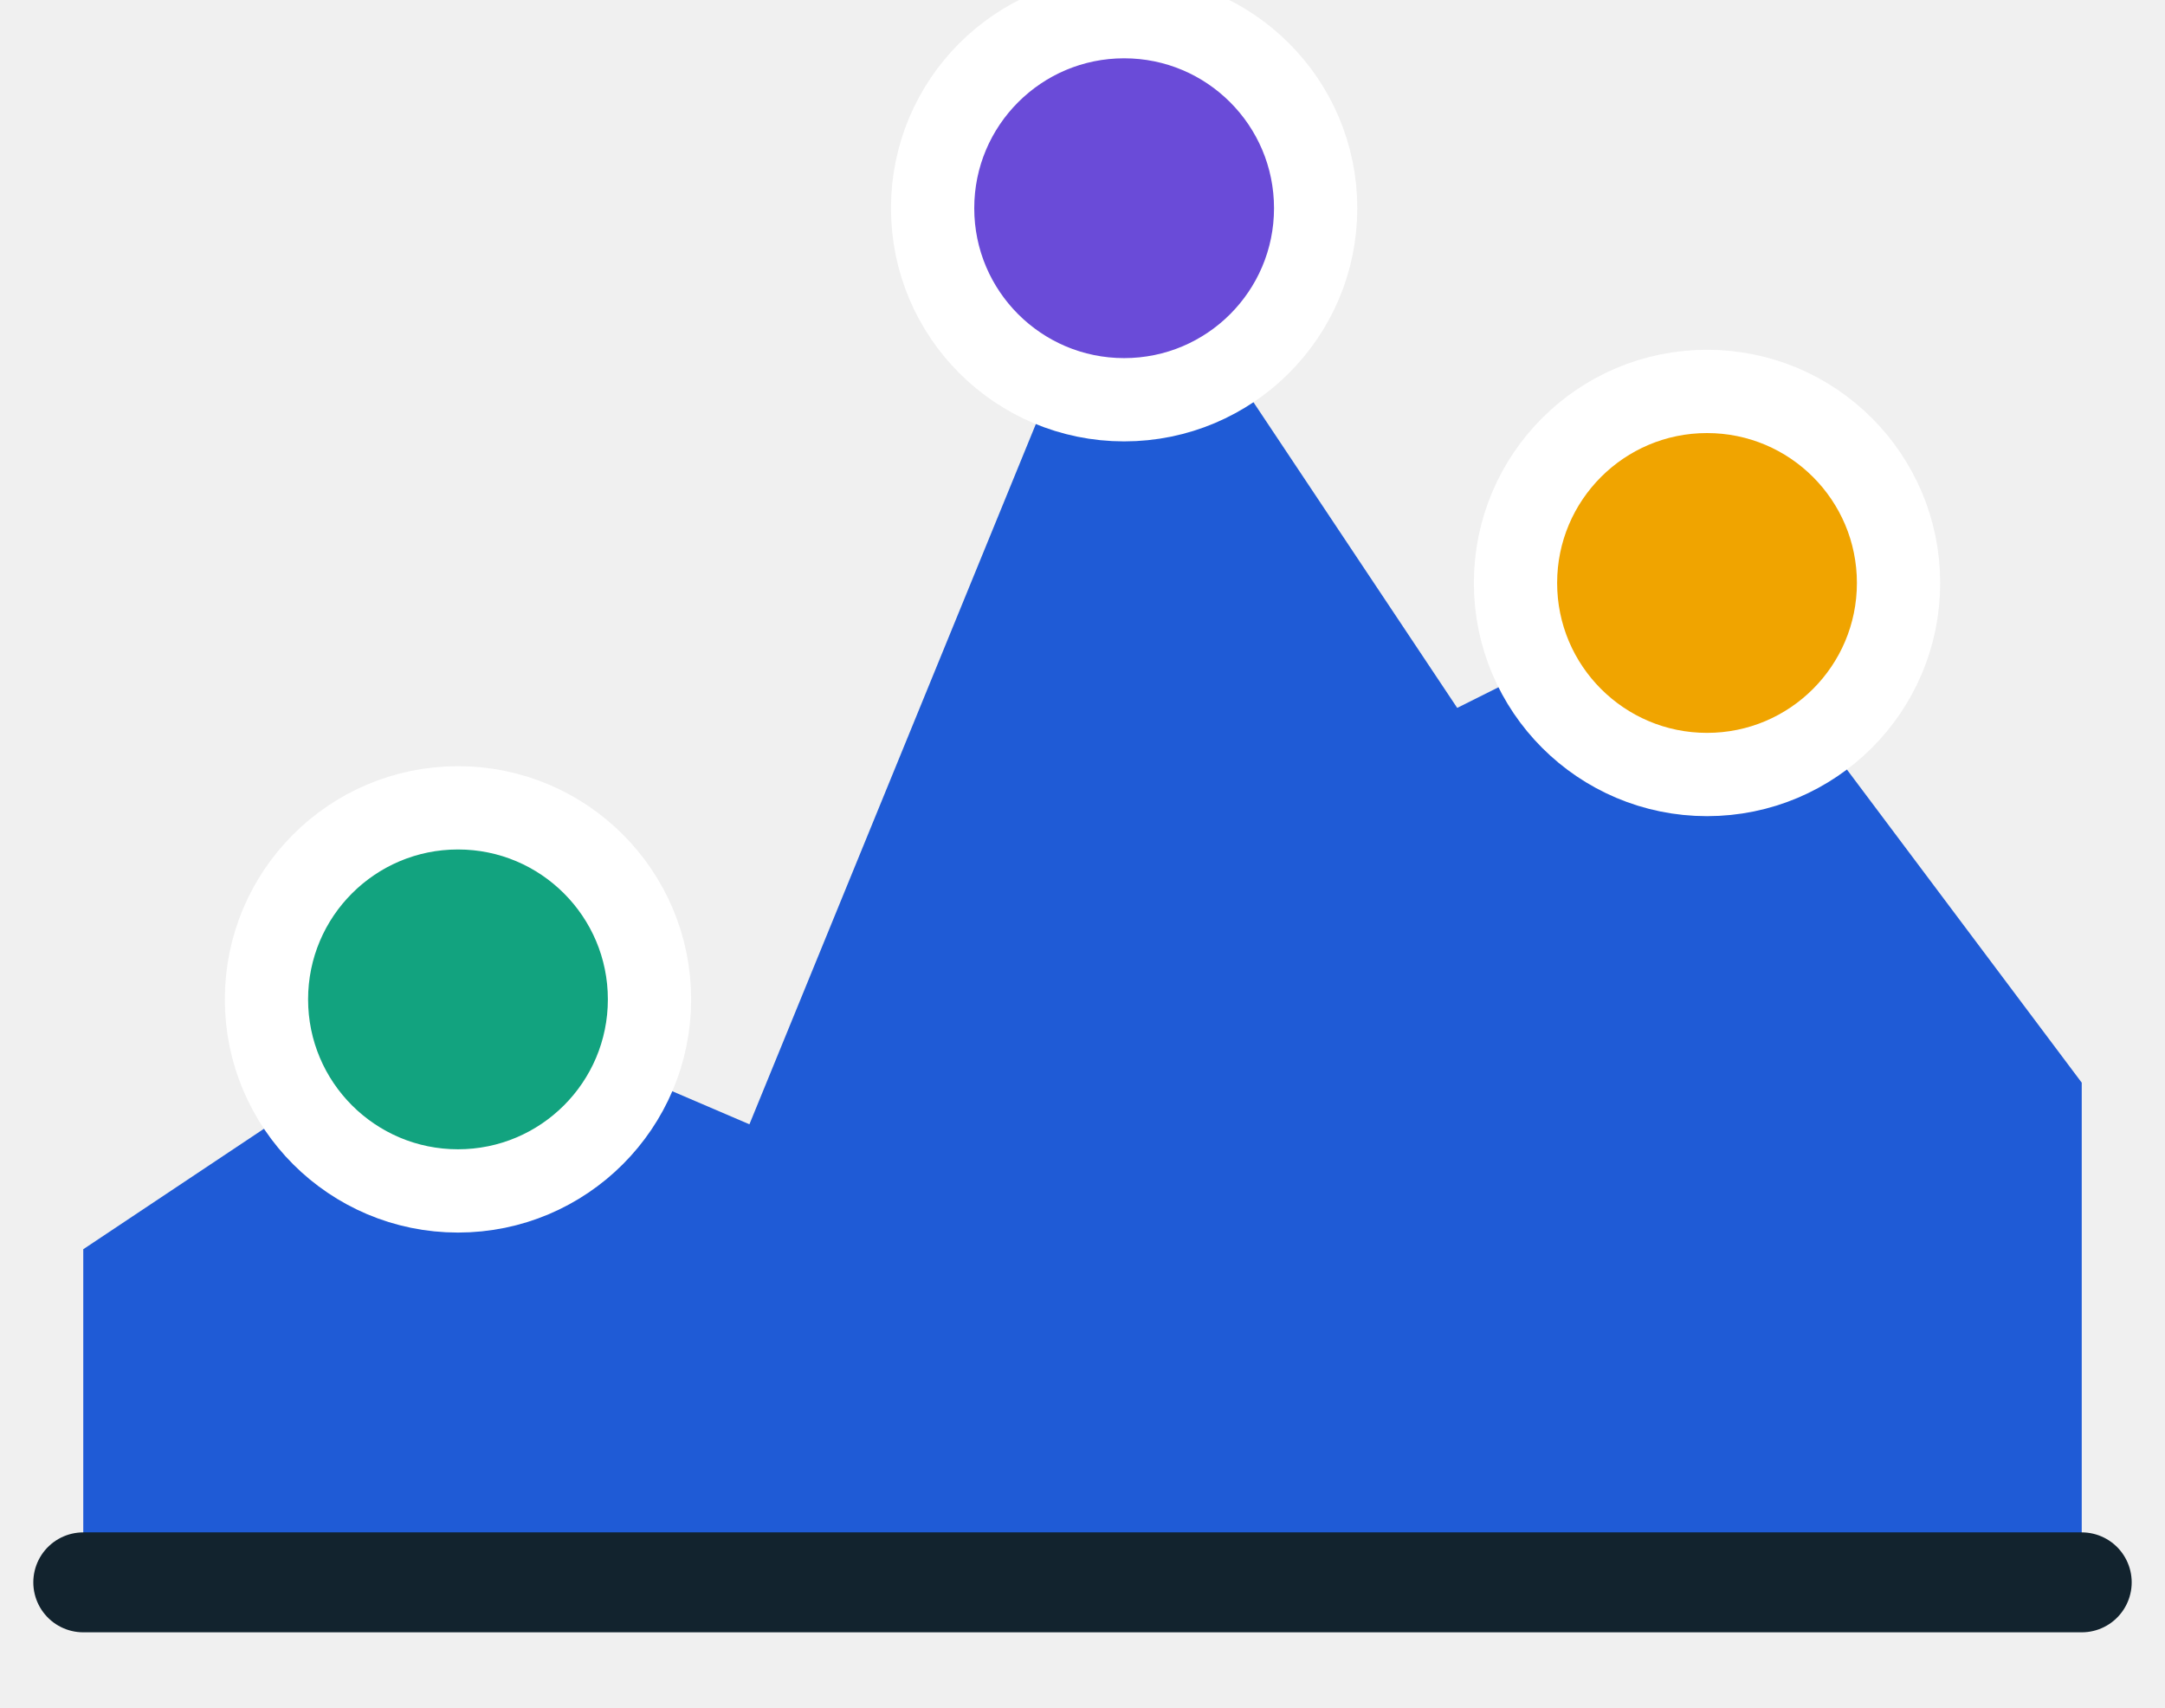
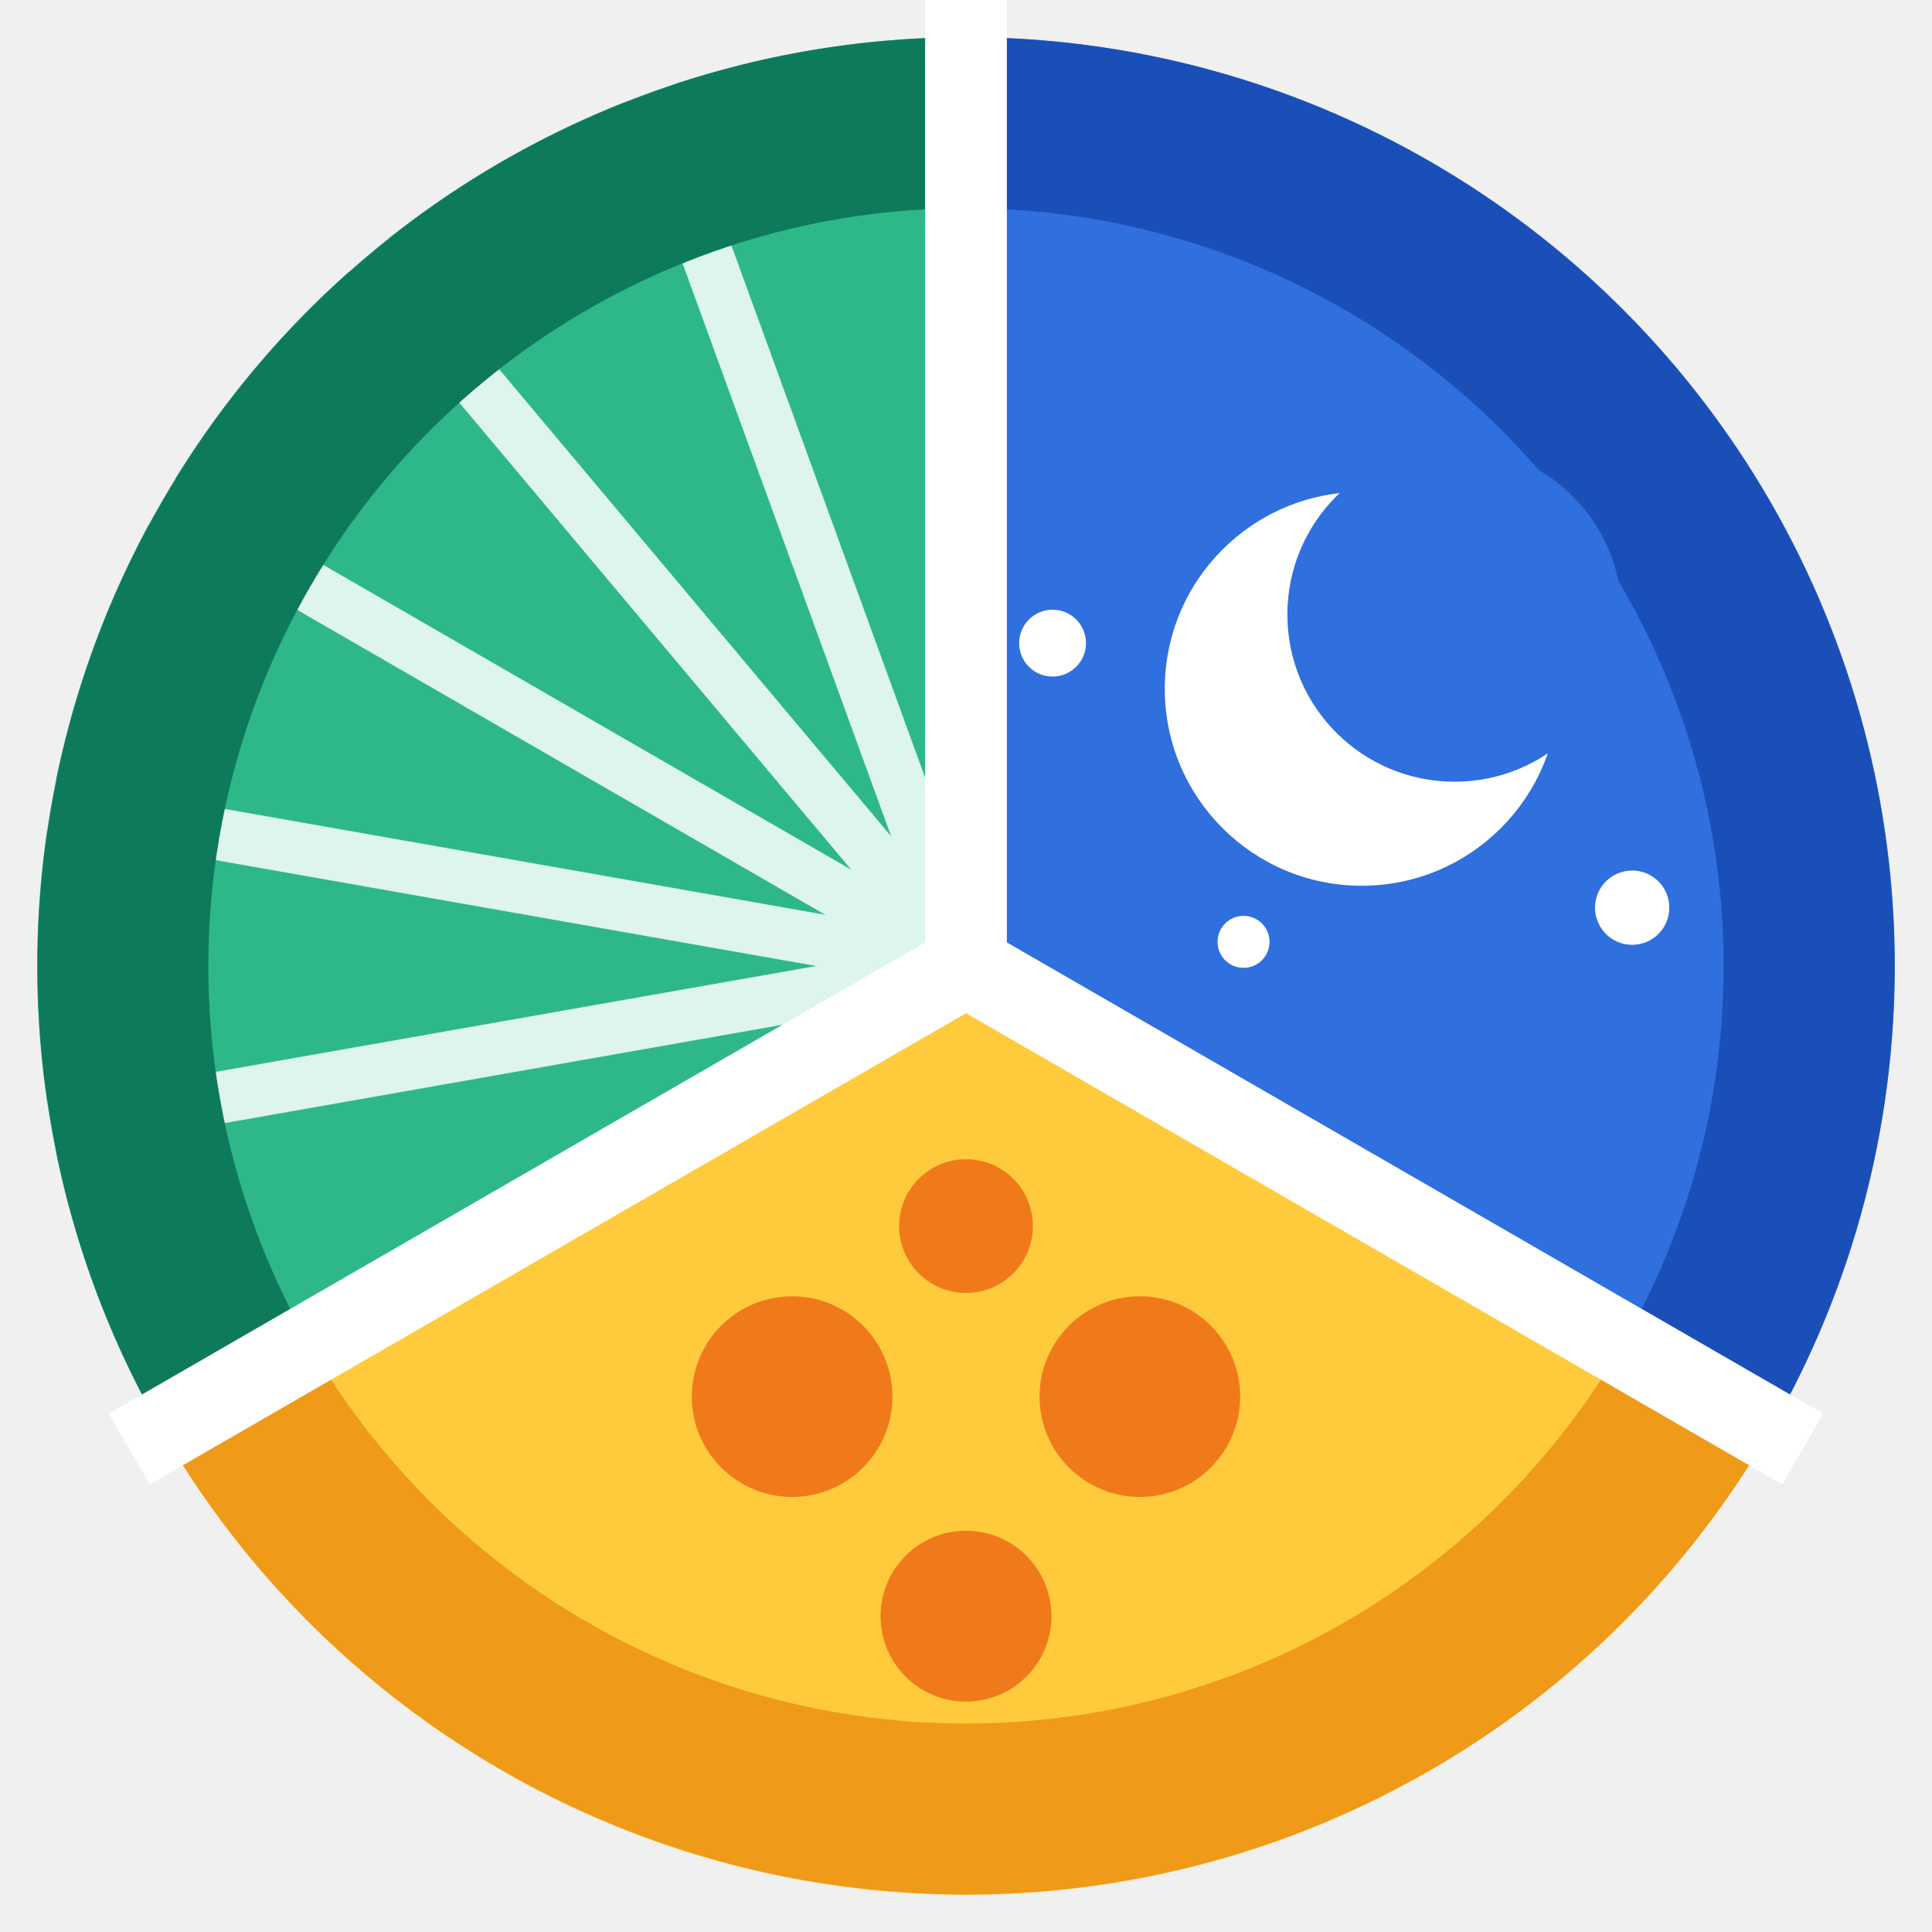
- <svg xmlns="http://www.w3.org/2000/svg" viewBox="6 12 52 41">
-   <path d="M8 50 8 42 17 36 24 39 33 17 41 29 47 26 56 38 56 50Z" fill="#1F5BD6" />
-   <path d="M8 50H56" stroke="#12232E" stroke-width="2.4" stroke-linecap="round" />
-   <circle cx="17" cy="36" r="4.6" fill="#12A37F" stroke="#FFFFFF" stroke-width="2" />
-   <circle cx="33" cy="17" r="4.6" fill="#6A4BD8" stroke="#FFFFFF" stroke-width="2" />
-   <circle cx="47" cy="26" r="4.6" fill="#F0A400" stroke="#FFFFFF" stroke-width="2" />
+ <svg xmlns="http://www.w3.org/2000/svg" viewBox="6 6 52 52">
+   <clipPath id="w">
+     <path d="M32 32L10.35 44.50A25 25 0 0 1 32.00 7.00Z" />
+   </clipPath>
+   <g clip-path="url(#w)">
+     <path d="M32 32L10.35 44.50A25 25 0 0 1 32.00 7.00Z" fill="#2EB88A" />
+     <line x1="32" y1="32" x2="7.38" y2="36.34" stroke="#DDF5EC" stroke-width="1.4" />
+     <line x1="32" y1="32" x2="7.38" y2="27.66" stroke="#DDF5EC" stroke-width="1.4" />
+     <line x1="32" y1="32" x2="10.35" y2="19.50" stroke="#DDF5EC" stroke-width="1.4" />
+     <line x1="32" y1="32" x2="15.93" y2="12.85" stroke="#DDF5EC" stroke-width="1.4" />
+     <line x1="32" y1="32" x2="23.45" y2="8.51" stroke="#DDF5EC" stroke-width="1.4" />
+     <path d="M13.41 45.02A22.7 22.7 0 0 1 33.98 9.39" fill="none" stroke="#0E7A5C" stroke-width="4.6" />
+   </g>
+   <clipPath id="p">
+     <path d="M32 32L53.65 44.50A25 25 0 0 1 10.35 44.50Z" />
+   </clipPath>
+   <g clip-path="url(#p)">
+     <path d="M32 32L53.65 44.50A25 25 0 0 1 10.35 44.50Z" fill="#FFCB3D" />
+     <path d="M52.57 41.59A22.7 22.7 0 0 1 11.43 41.59" fill="none" stroke="#F09A1A" stroke-width="4.6" />
+     <circle cx="36.68" cy="43.59" r="2.7" fill="#F07A1A" />
+     <circle cx="27.32" cy="43.59" r="2.7" fill="#F07A1A" />
+     <circle cx="32.00" cy="49.50" r="2.3" fill="#F07A1A" />
+     <circle cx="32.00" cy="39.00" r="1.8" fill="#F07A1A" />
+   </g>
+   <clipPath id="s">
+     <path d="M32 32L32.00 7.00A25 25 0 0 1 53.65 44.50Z" />
+   </clipPath>
+   <g clip-path="url(#s)">
+     <path d="M32 32L32.00 7.00A25 25 0 0 1 53.65 44.50Z" fill="#2F6FDE" />
+     <path d="M30.02 9.39A22.7 22.7 0 0 1 50.59 45.02" fill="none" stroke="#1B4FB8" stroke-width="4.6" />
+     <circle cx="42.65" cy="24.54" r="5.3" fill="#FFFFFF" />
+     <circle cx="45.15" cy="22.54" r="4.5" fill="#2F6FDE" />
+     <circle cx="34.33" cy="23.31" r="0.9" fill="#FFFFFF" />
+     <circle cx="49.93" cy="30.43" r="1" fill="#FFFFFF" />
+     <circle cx="39.47" cy="31.35" r="0.7" fill="#FFFFFF" />
+   </g>
+   <line x1="32" y1="32" x2="32.00" y2="6.00" stroke="#FFFFFF" stroke-width="2.2" />
+   <line x1="32" y1="32" x2="54.52" y2="45.00" stroke="#FFFFFF" stroke-width="2.2" />
+   <line x1="32" y1="32" x2="9.48" y2="45.00" stroke="#FFFFFF" stroke-width="2.2" />
</svg>
